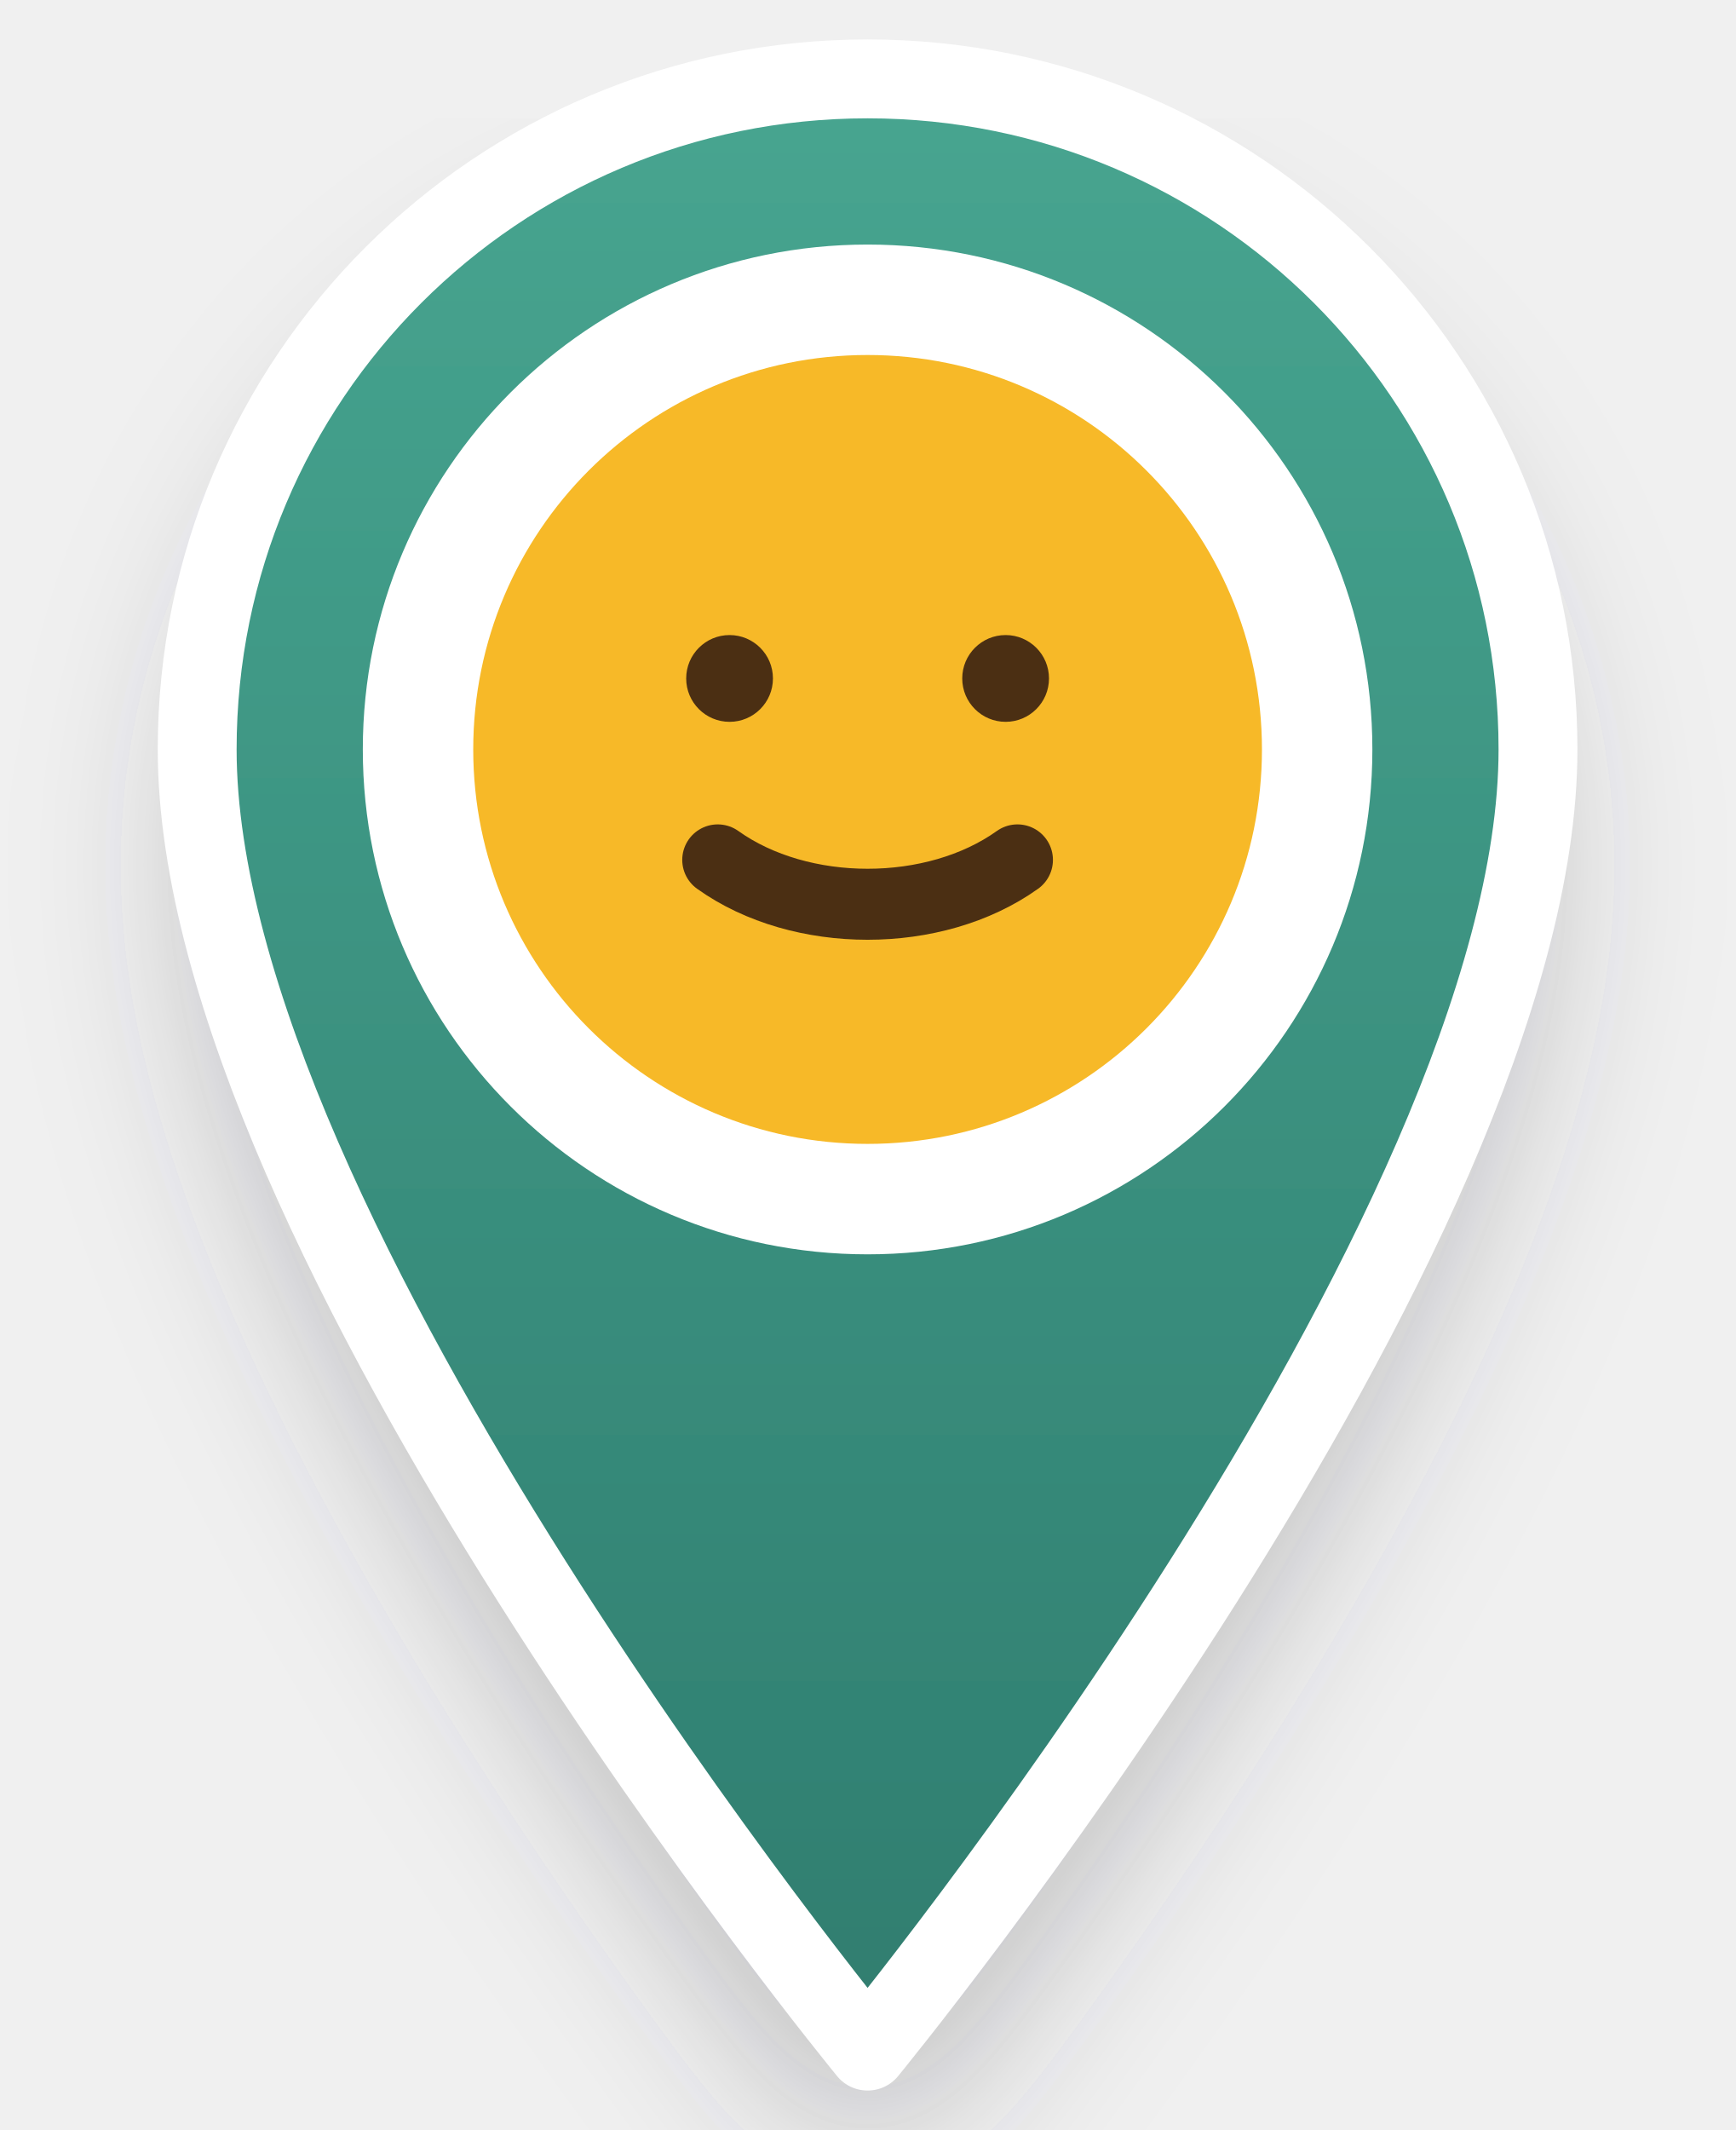
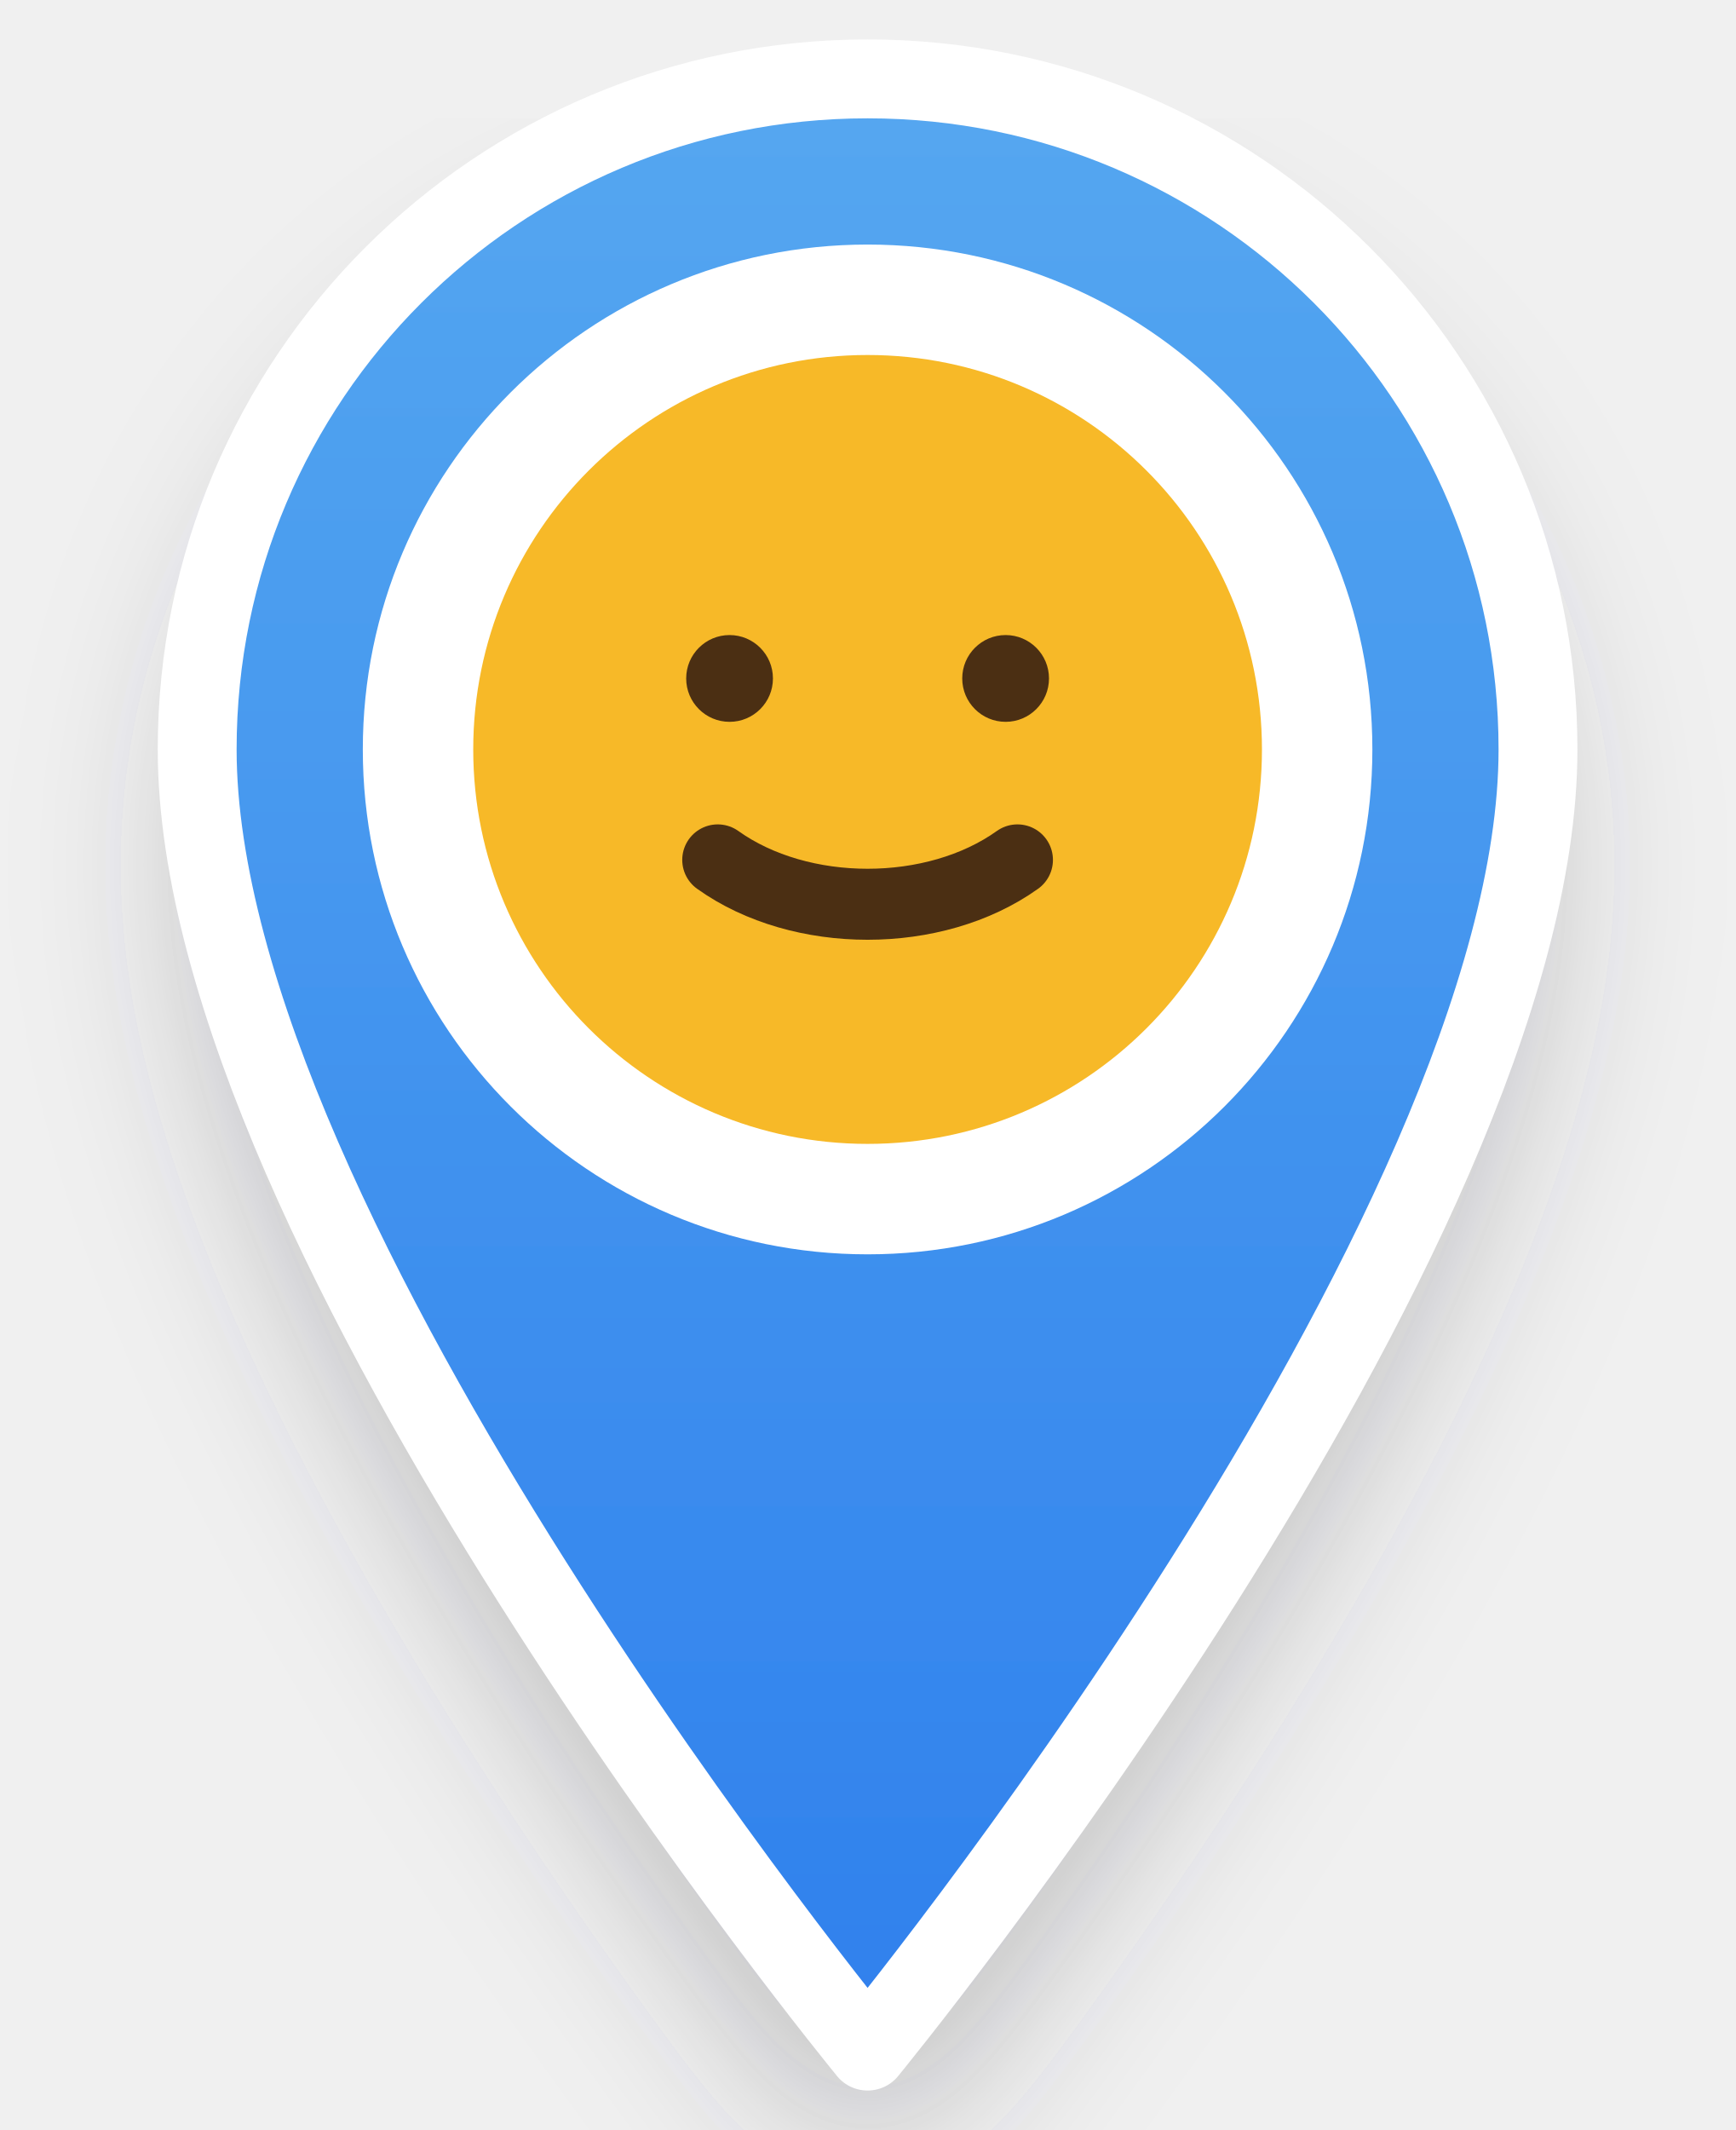
<svg xmlns="http://www.w3.org/2000/svg" width="44" height="54" viewBox="0 0 44 54" role="img" aria-labelledby="title">
  <defs>
    <filter id="pin-shadow" x="-25%" y="-18%" width="150%" height="145%" color-interpolation-filters="sRGB">
      <feDropShadow dx="0" dy="3" stdDeviation="2.2" flood-color="#3c4043" flood-opacity=".28" />
    </filter>
    <linearGradient id="pin-fill" x1="22" x2="22" y1="2" y2="52" gradientUnits="userSpaceOnUse">
-       <stop stop-color="#47a590" />
-       <stop offset="1" stop-color="#2f7d6f" />
+       <stop stop-color="#55a7f0" />
+       <stop offset="1" stop-color="#2f80ed" />
    </linearGradient>
  </defs>
  <path d="M22 52S5 31.3 5 19C5 9.6 12.6 2 22 2s17 7.6 17 17c0 12.3-17 33-17 33Z" fill="url(#pin-fill)" filter="url(#pin-shadow)" />
  <path d="M22 52S5 31.3 5 19C5 9.6 12.6 2 22 2s17 7.6 17 17c0 12.3-17 33-17 33Z" fill="none" stroke="#fff" stroke-linejoin="round" stroke-width="2" />
  <circle cx="22" cy="19" r="12.8" fill="#fff" />
  <circle cx="17" cy="12.5" r="4.2" fill="#fff" opacity=".45" />
  <g transform="translate(10 7)">
    <circle cx="12" cy="12" r="10" fill="#f7b928" />
    <circle cx="8.5" cy="10.2" r="1.1" fill="#4b2f13" />
    <circle cx="15.5" cy="10.2" r="1.1" fill="#4b2f13" />
    <path d="M8.2 14.8c2.1 1.5 5.5 1.5 7.6 0" fill="none" stroke="#4b2f13" stroke-linecap="round" stroke-width="1.8" />
  </g>
</svg>
